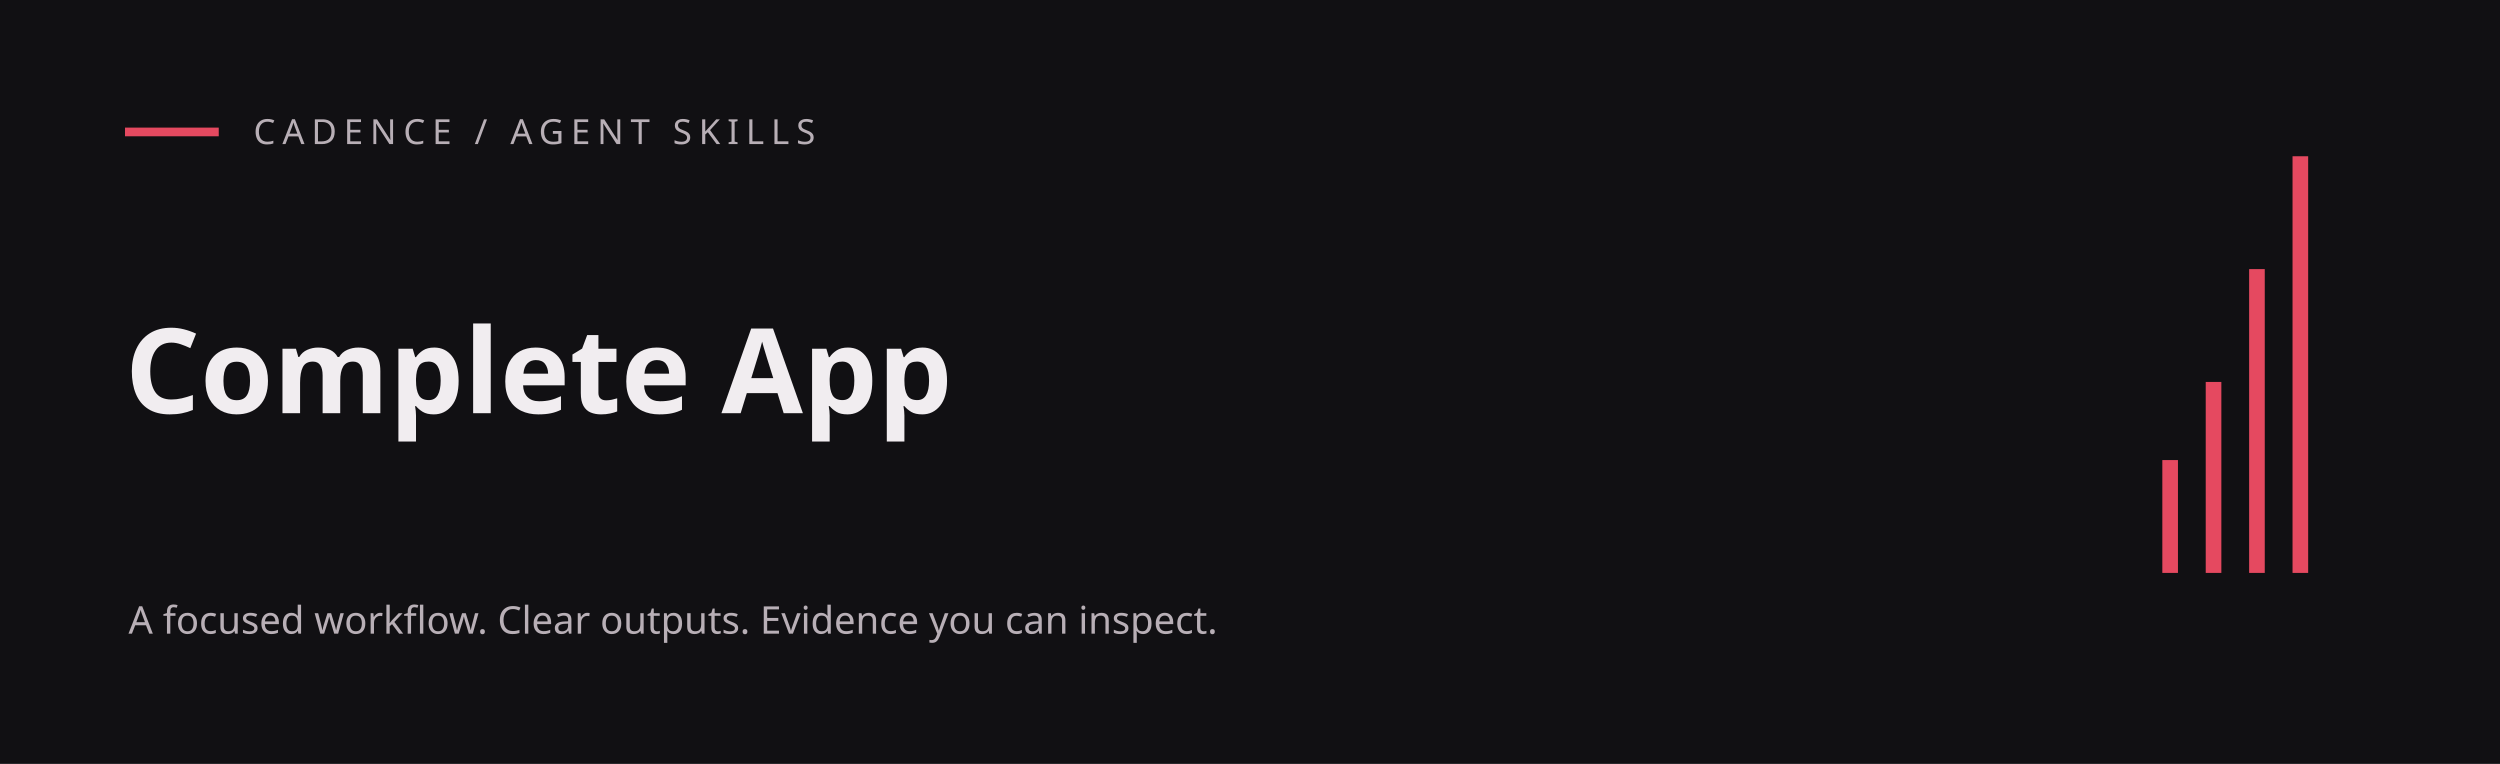
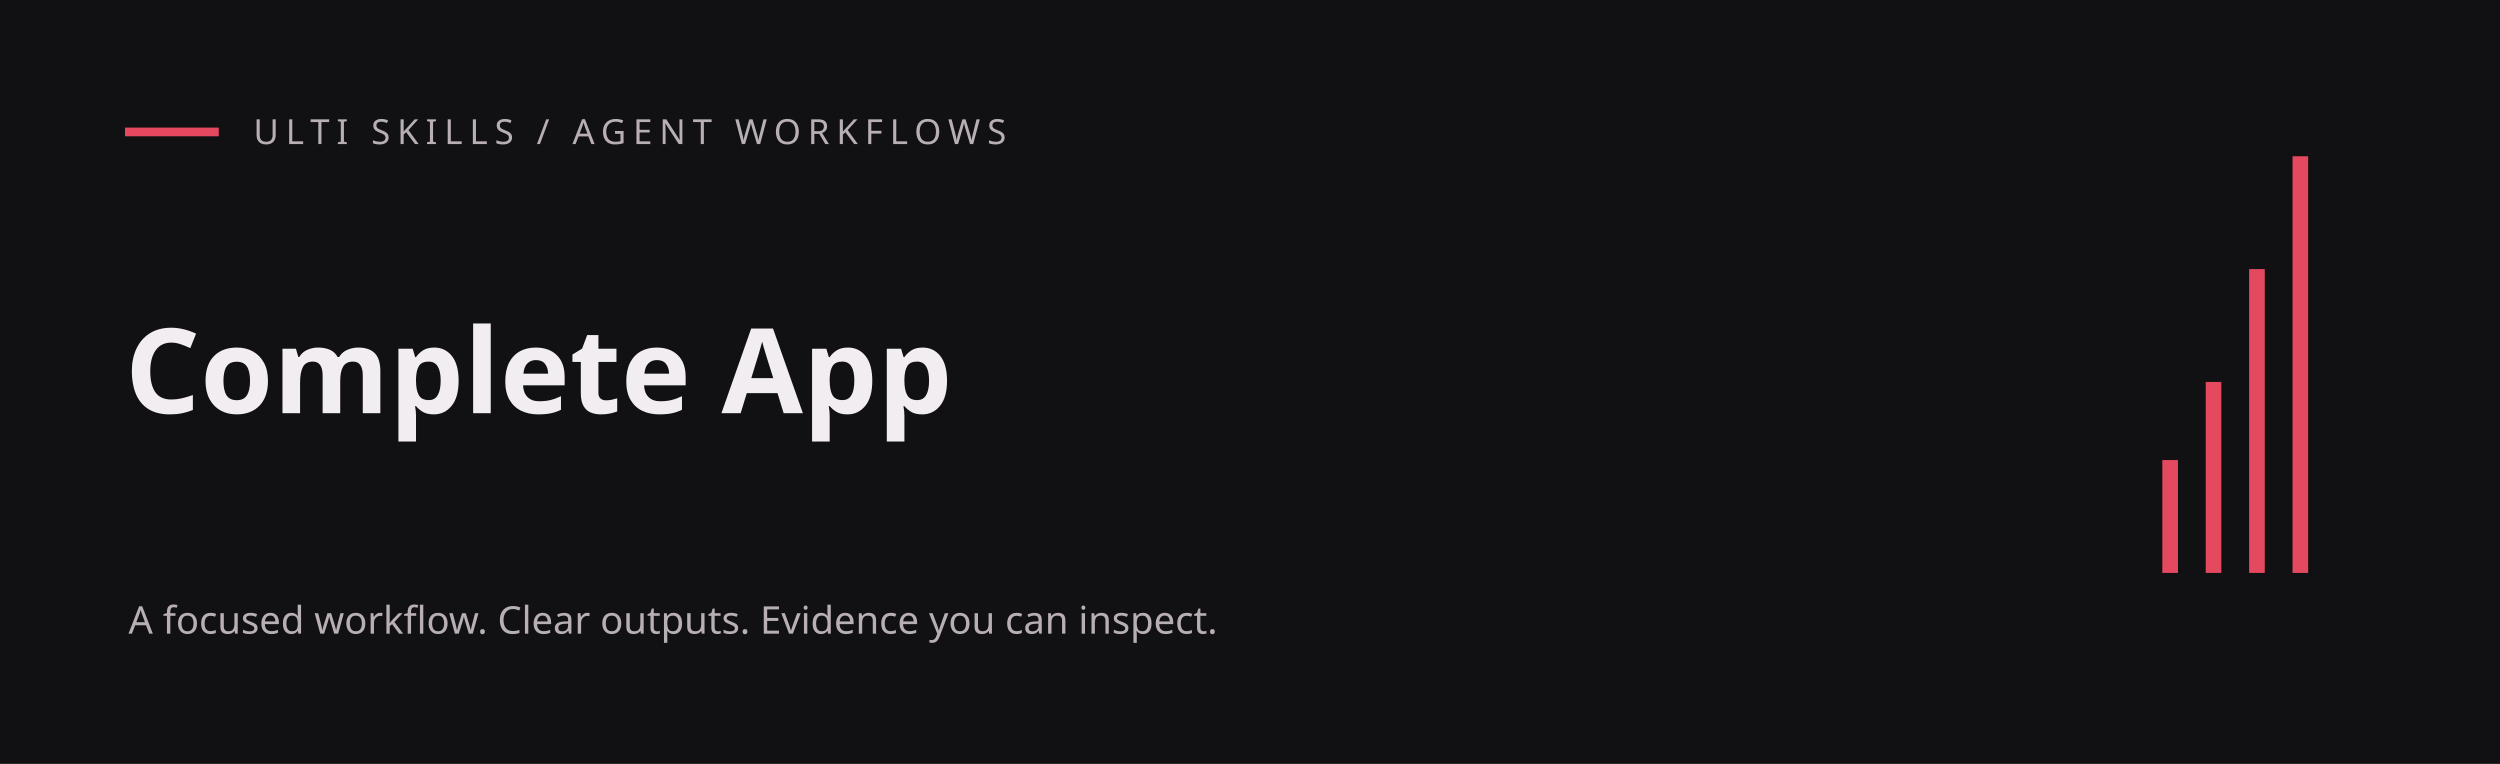
<svg xmlns="http://www.w3.org/2000/svg" width="1440" height="440" viewBox="0 0 1440 440" role="img" aria-labelledby="title desc">
  <rect width="1440" height="440" fill="#111013" />
  <path d="M72 76h54" stroke="#e54960" stroke-width="5" />
-   <text x="146" y="83" fill="#b8afb6" font-family="system-ui,sans-serif" font-size="20" letter-spacing="4">CADENCE / AGENT SKILLS</text>
+   <text x="146" y="83" fill="#b8afb6" font-family="system-ui,sans-serif" font-size="20" letter-spacing="4">ULTI SKILLS / AGENT WORKFLOWS</text>
  <text x="72" y="238" fill="#f1edf0" font-family="system-ui,sans-serif" font-size="68" font-weight="650">Complete App</text>
  <text x="74" y="365" fill="#b8afb6" font-family="system-ui,sans-serif" font-size="22">A focused workflow. Clear outputs. Evidence you can inspect.</text>
  <path d="M1250 330v-65m25 65V220m25 110V155m25 175V90" stroke="#e54960" stroke-width="9" />
</svg>
